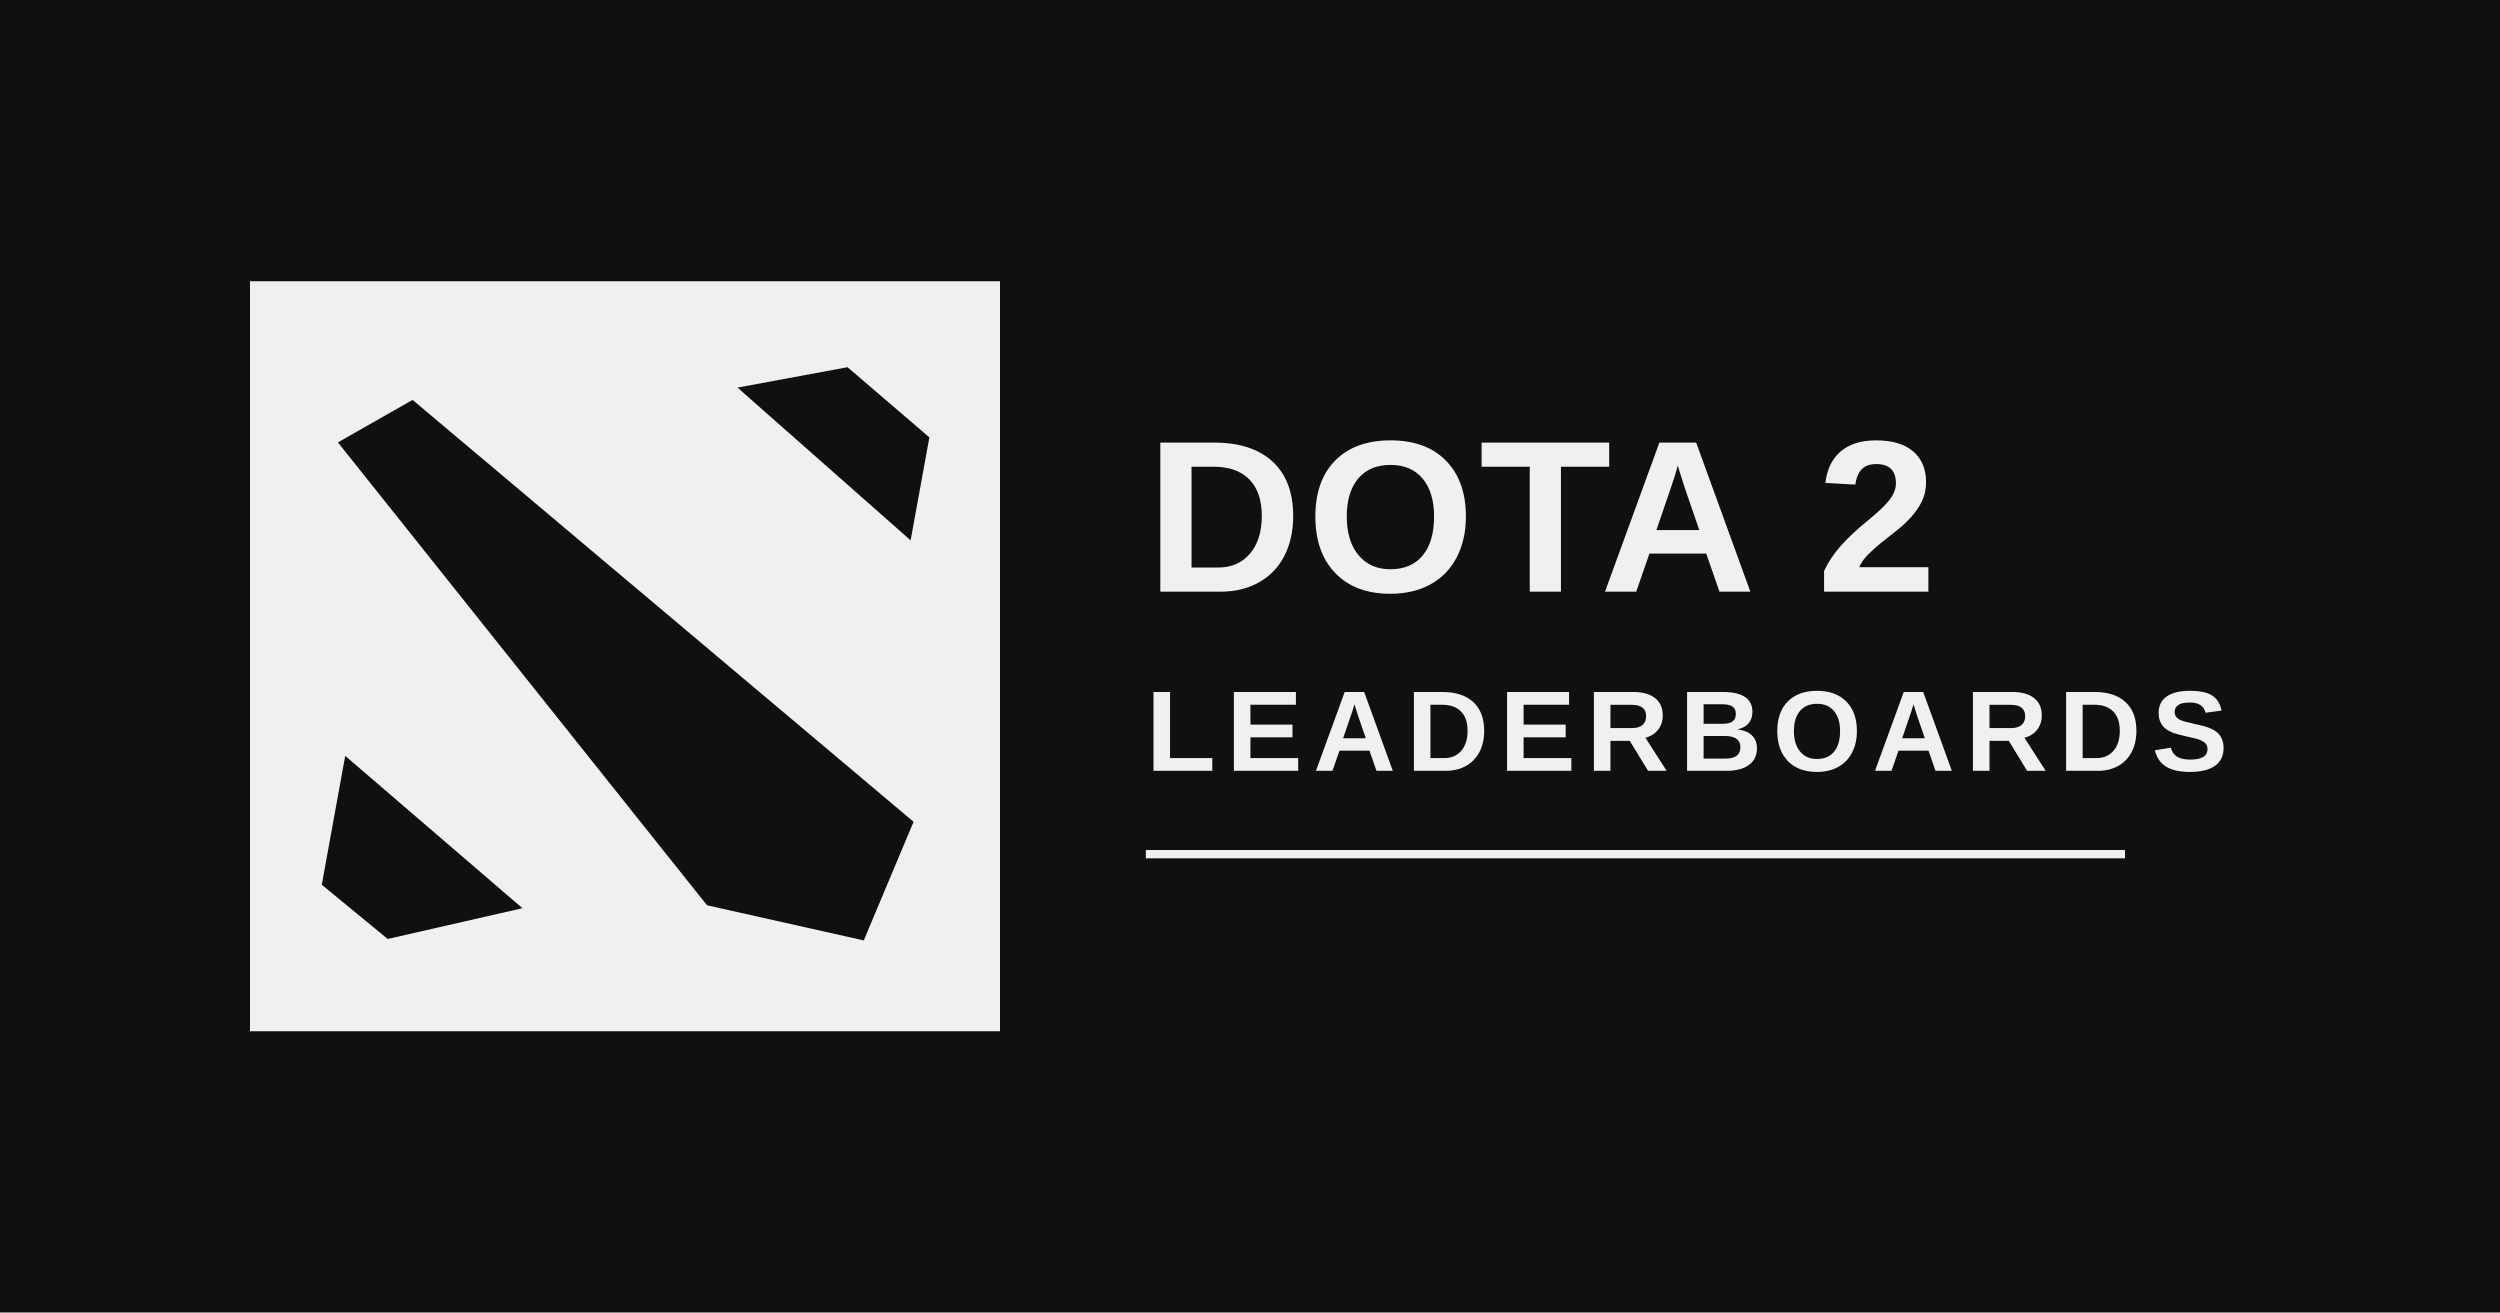
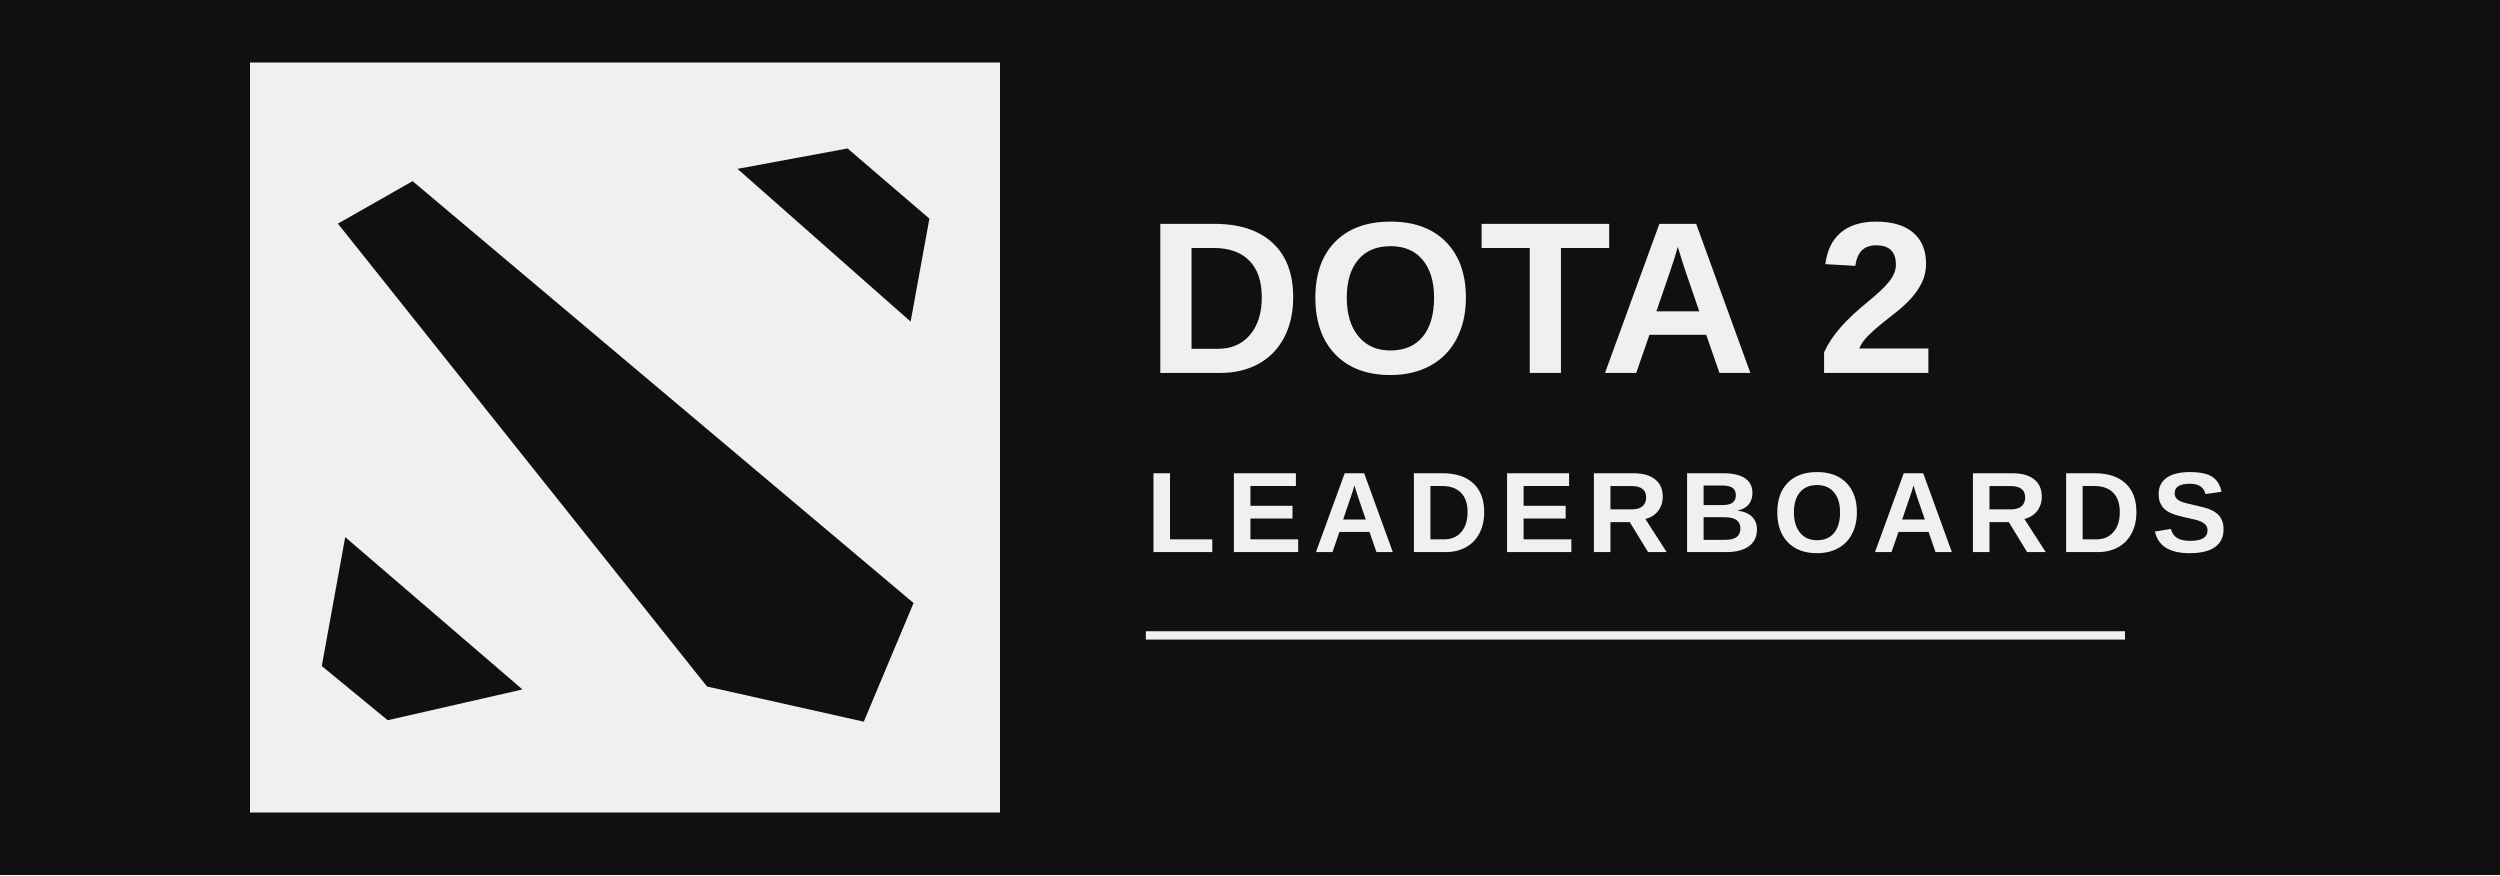
- <svg xmlns="http://www.w3.org/2000/svg" width="1200" height="630" viewBox="0 0 1200 630" role="img" aria-labelledby="title description">
-   <rect width="1200" height="630" fill="#101010" />
+ <svg xmlns="http://www.w3.org/2000/svg" width="1200" height="420" viewBox="0 105 1200 420" role="img" aria-labelledby="title description">
+   <rect y="105" width="1200" height="420" fill="#101010" />
  <g transform="translate(120 135) scale(.703125)">
    <rect width="512" height="512" fill="#f0f0ee" />
    <path d="m60 110 51-29 342 288-34 81-107-24Z" fill="#101010" />
    <path d="m404 58 59 44-8 71-125-96Z" fill="#101010" transform="rotate(3.9 396 116)" />
    <path d="m49 412 16-88 121 104-92 21Z" fill="#101010" />
  </g>
  <g fill="#f0f0ee" font-family="Arial, Helvetica, sans-serif">
    <text x="550" y="284" font-size="104" font-weight="700" letter-spacing="2">DOTA 2</text>
    <text x="550" y="370" font-size="55" font-weight="600" letter-spacing="5">LEADERBOARDS</text>
  </g>
  <rect x="550" y="408" width="470" height="4" fill="#f0f0ee" />
</svg>
